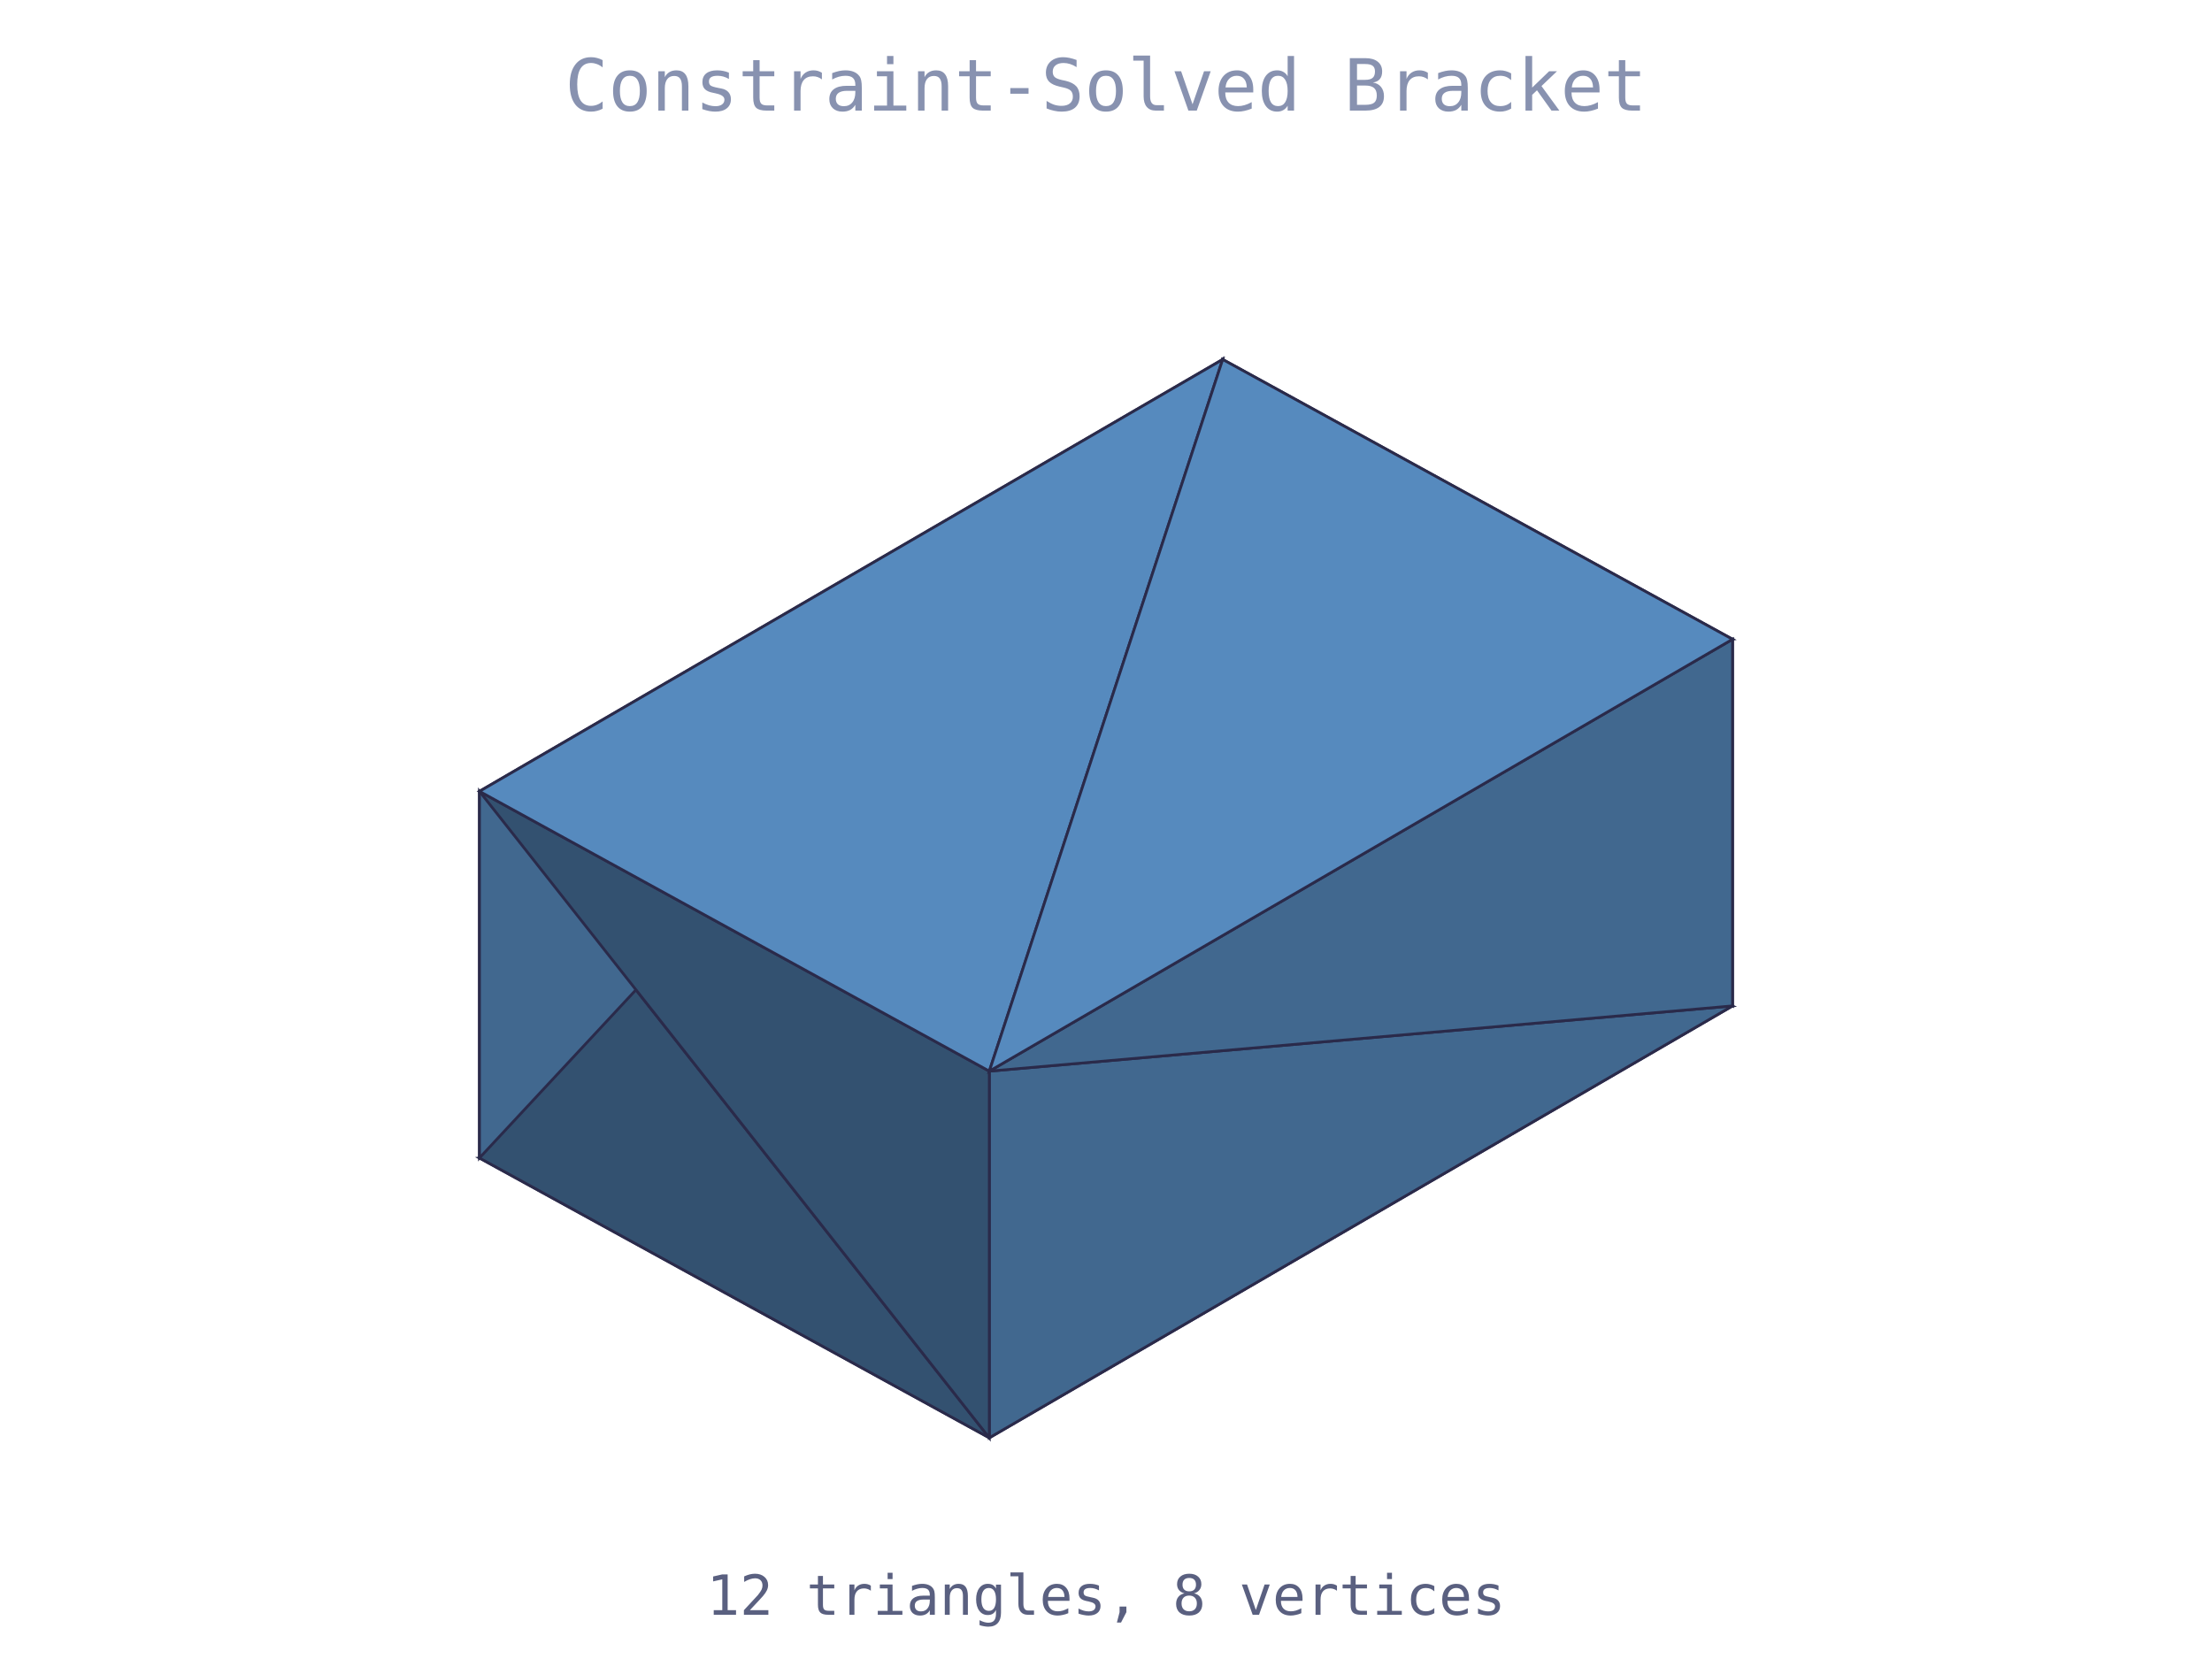
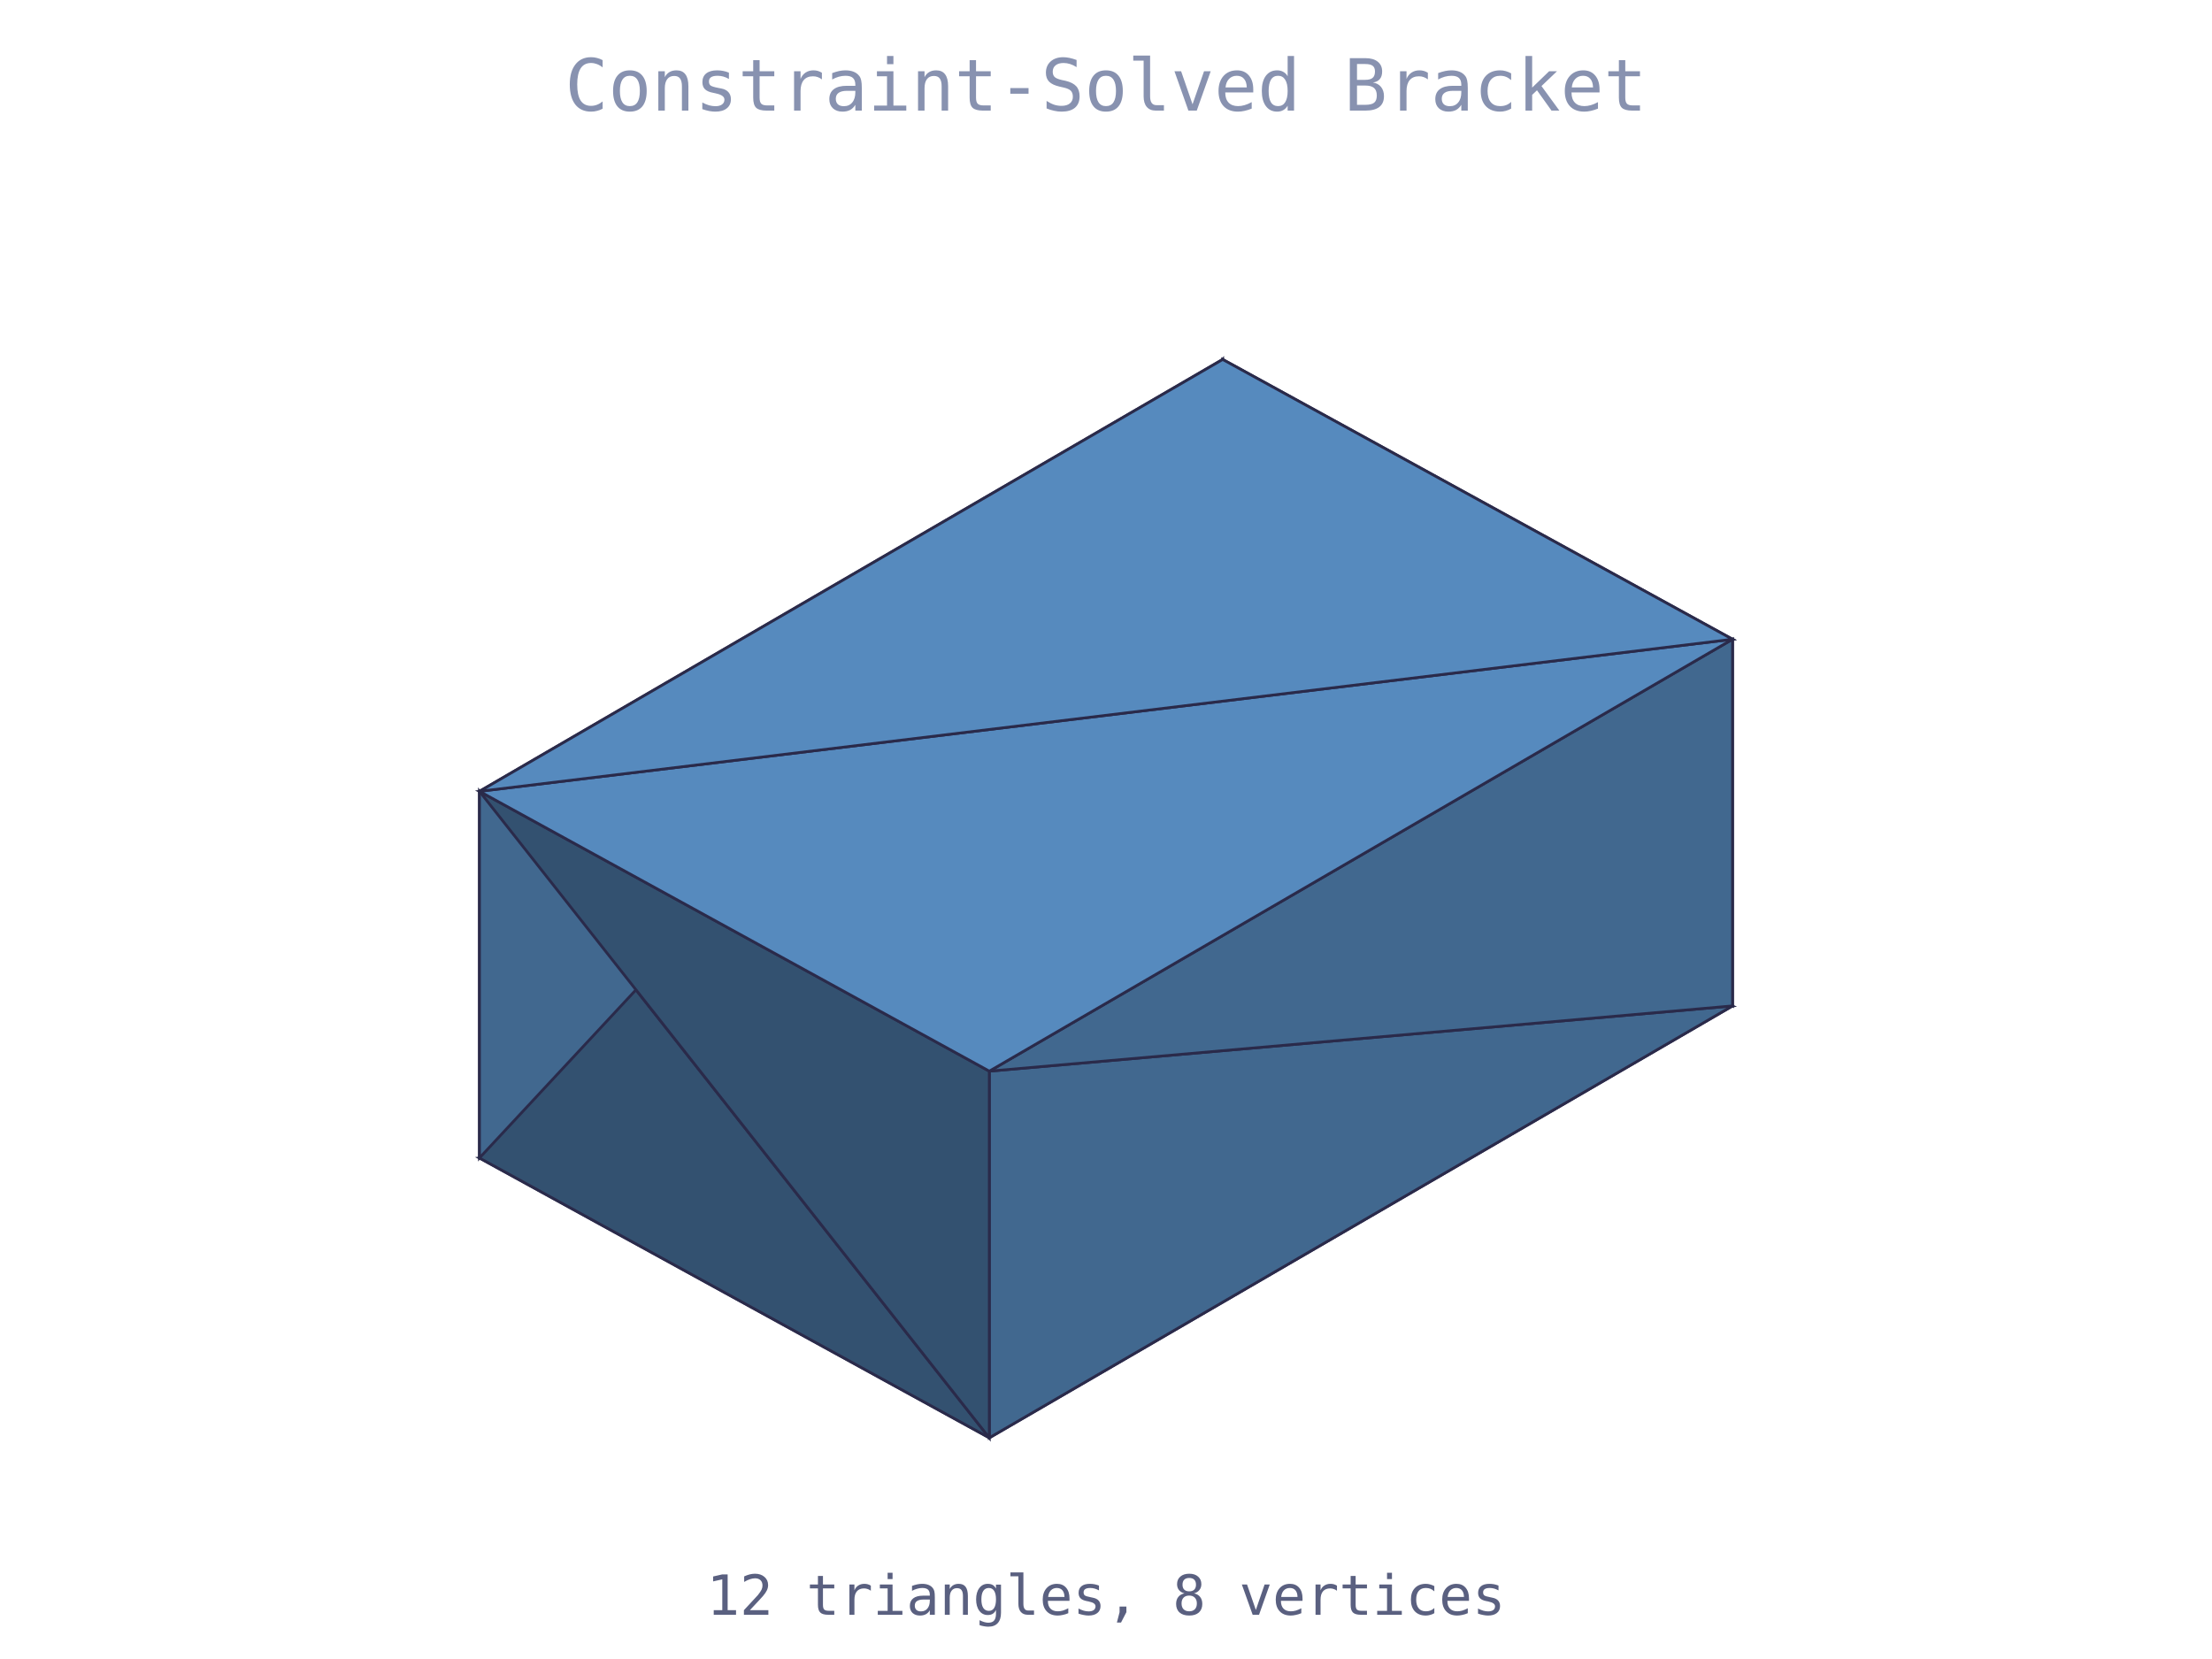
<svg xmlns="http://www.w3.org/2000/svg" width="400" height="300" style="background:#1a1a2e">
  <text x="200" y="20" font-family="monospace" font-size="13" fill="#8892b0" text-anchor="middle">Constraint-Solved Bracket</text>
-   <polygon points="86.7,209.4 313.3,181.9 178.9,260.0" fill="rgb(86,138,190)" stroke="#2a2a4a" stroke-width="0.5" />
-   <polygon points="313.3,181.9 86.7,209.4 221.1,131.3" fill="rgb(86,138,190)" stroke="#2a2a4a" stroke-width="0.5" />
+   <polygon points="313.3,181.9 178.9,260.0 86.7,209.4" fill="rgb(86,138,190)" stroke="#2a2a4a" stroke-width="0.5" />
+   <polygon points="86.7,209.4 221.1,131.3 313.3,181.9" fill="rgb(86,138,190)" stroke="#2a2a4a" stroke-width="0.5" />
  <polygon points="178.9,193.7 178.9,260.0 313.3,181.9" fill="rgb(65,104,143)" stroke="#2a2a4a" stroke-width="0.5" />
  <polygon points="313.3,115.6 313.3,181.9 221.1,131.3" fill="rgb(51,81,112)" stroke="#2a2a4a" stroke-width="0.5" />
  <polygon points="221.1,65.0 221.1,131.3 86.7,209.4" fill="rgb(65,104,143)" stroke="#2a2a4a" stroke-width="0.5" />
  <polygon points="86.7,143.1 86.7,209.4 178.9,260.0" fill="rgb(51,81,112)" stroke="#2a2a4a" stroke-width="0.5" />
  <polygon points="313.3,181.9 313.3,115.6 178.9,193.7" fill="rgb(65,104,143)" stroke="#2a2a4a" stroke-width="0.5" />
  <polygon points="221.1,131.3 221.1,65.0 313.3,115.6" fill="rgb(51,81,112)" stroke="#2a2a4a" stroke-width="0.5" />
  <polygon points="86.7,209.4 86.7,143.1 221.1,65.0" fill="rgb(65,104,143)" stroke="#2a2a4a" stroke-width="0.5" />
  <polygon points="178.9,260.0 178.9,193.7 86.7,143.1" fill="rgb(51,81,112)" stroke="#2a2a4a" stroke-width="0.5" />
-   <polygon points="178.9,193.7 221.1,65.0 86.7,143.1" fill="rgb(86,138,190)" stroke="#2a2a4a" stroke-width="0.5" />
-   <polygon points="221.1,65.0 178.9,193.7 313.3,115.6" fill="rgb(86,138,190)" stroke="#2a2a4a" stroke-width="0.5" />
+   <polygon points="86.7,143.1 178.9,193.7 313.3,115.6" fill="rgb(86,138,190)" stroke="#2a2a4a" stroke-width="0.5" />
+   <polygon points="313.3,115.6 221.1,65.0 86.7,143.1" fill="rgb(86,138,190)" stroke="#2a2a4a" stroke-width="0.5" />
  <text x="200" y="292" font-family="monospace" font-size="10" fill="#5a6080" text-anchor="middle">12 triangles, 8 vertices</text>
</svg>
